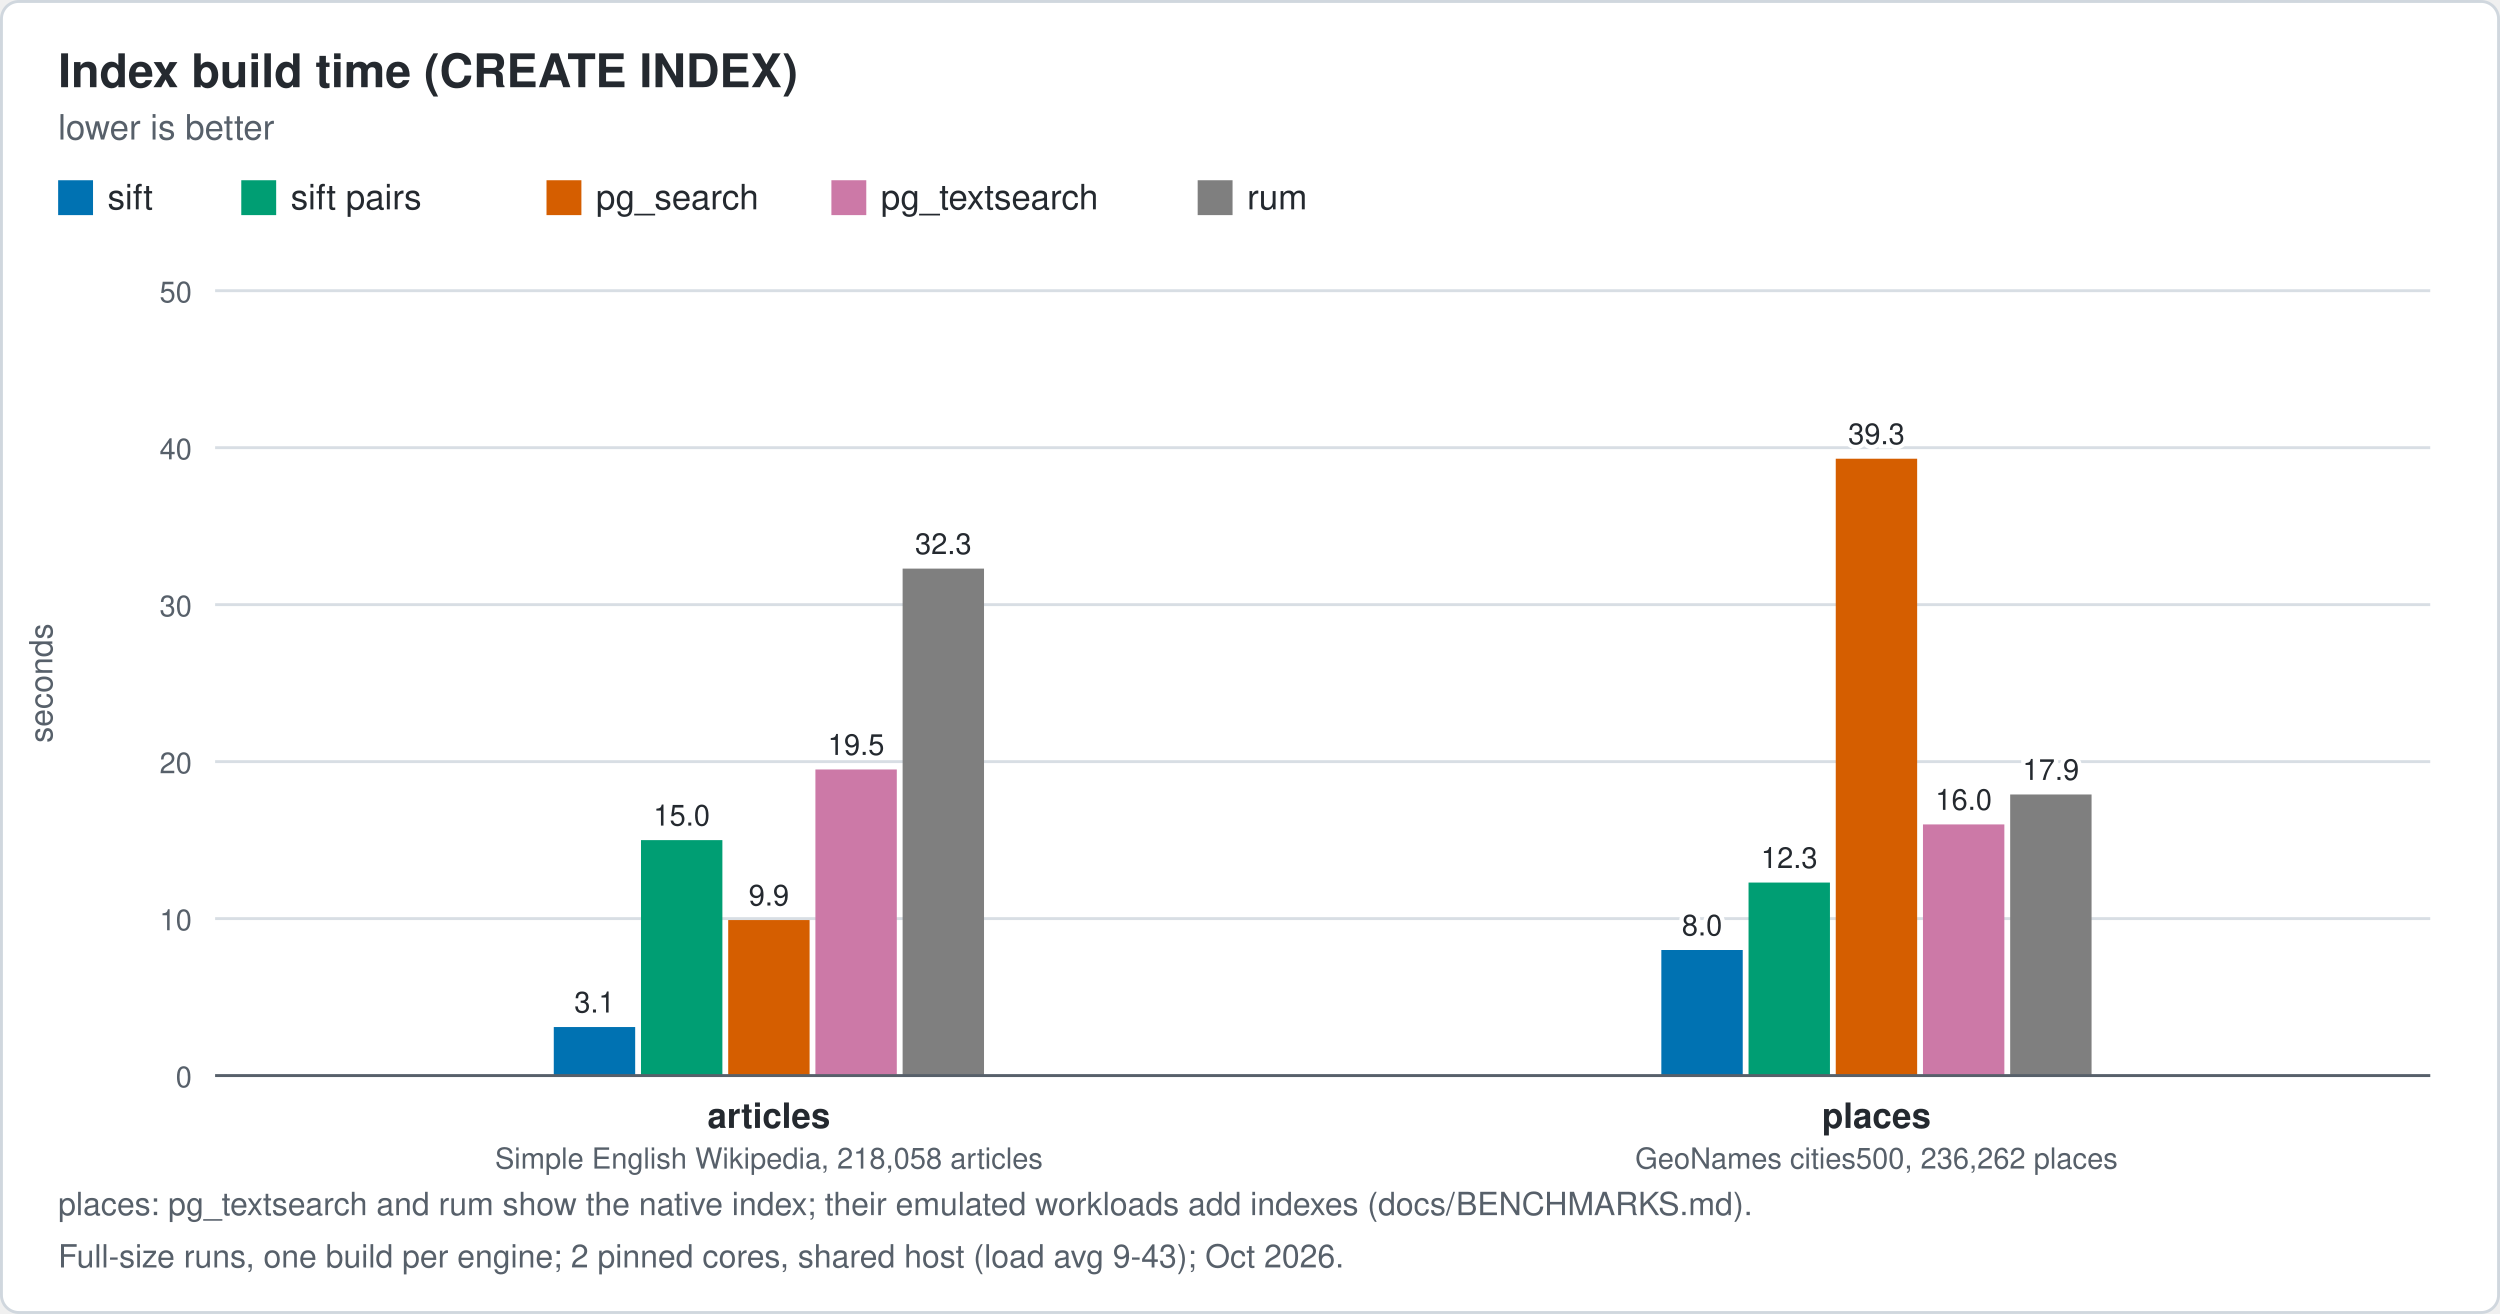
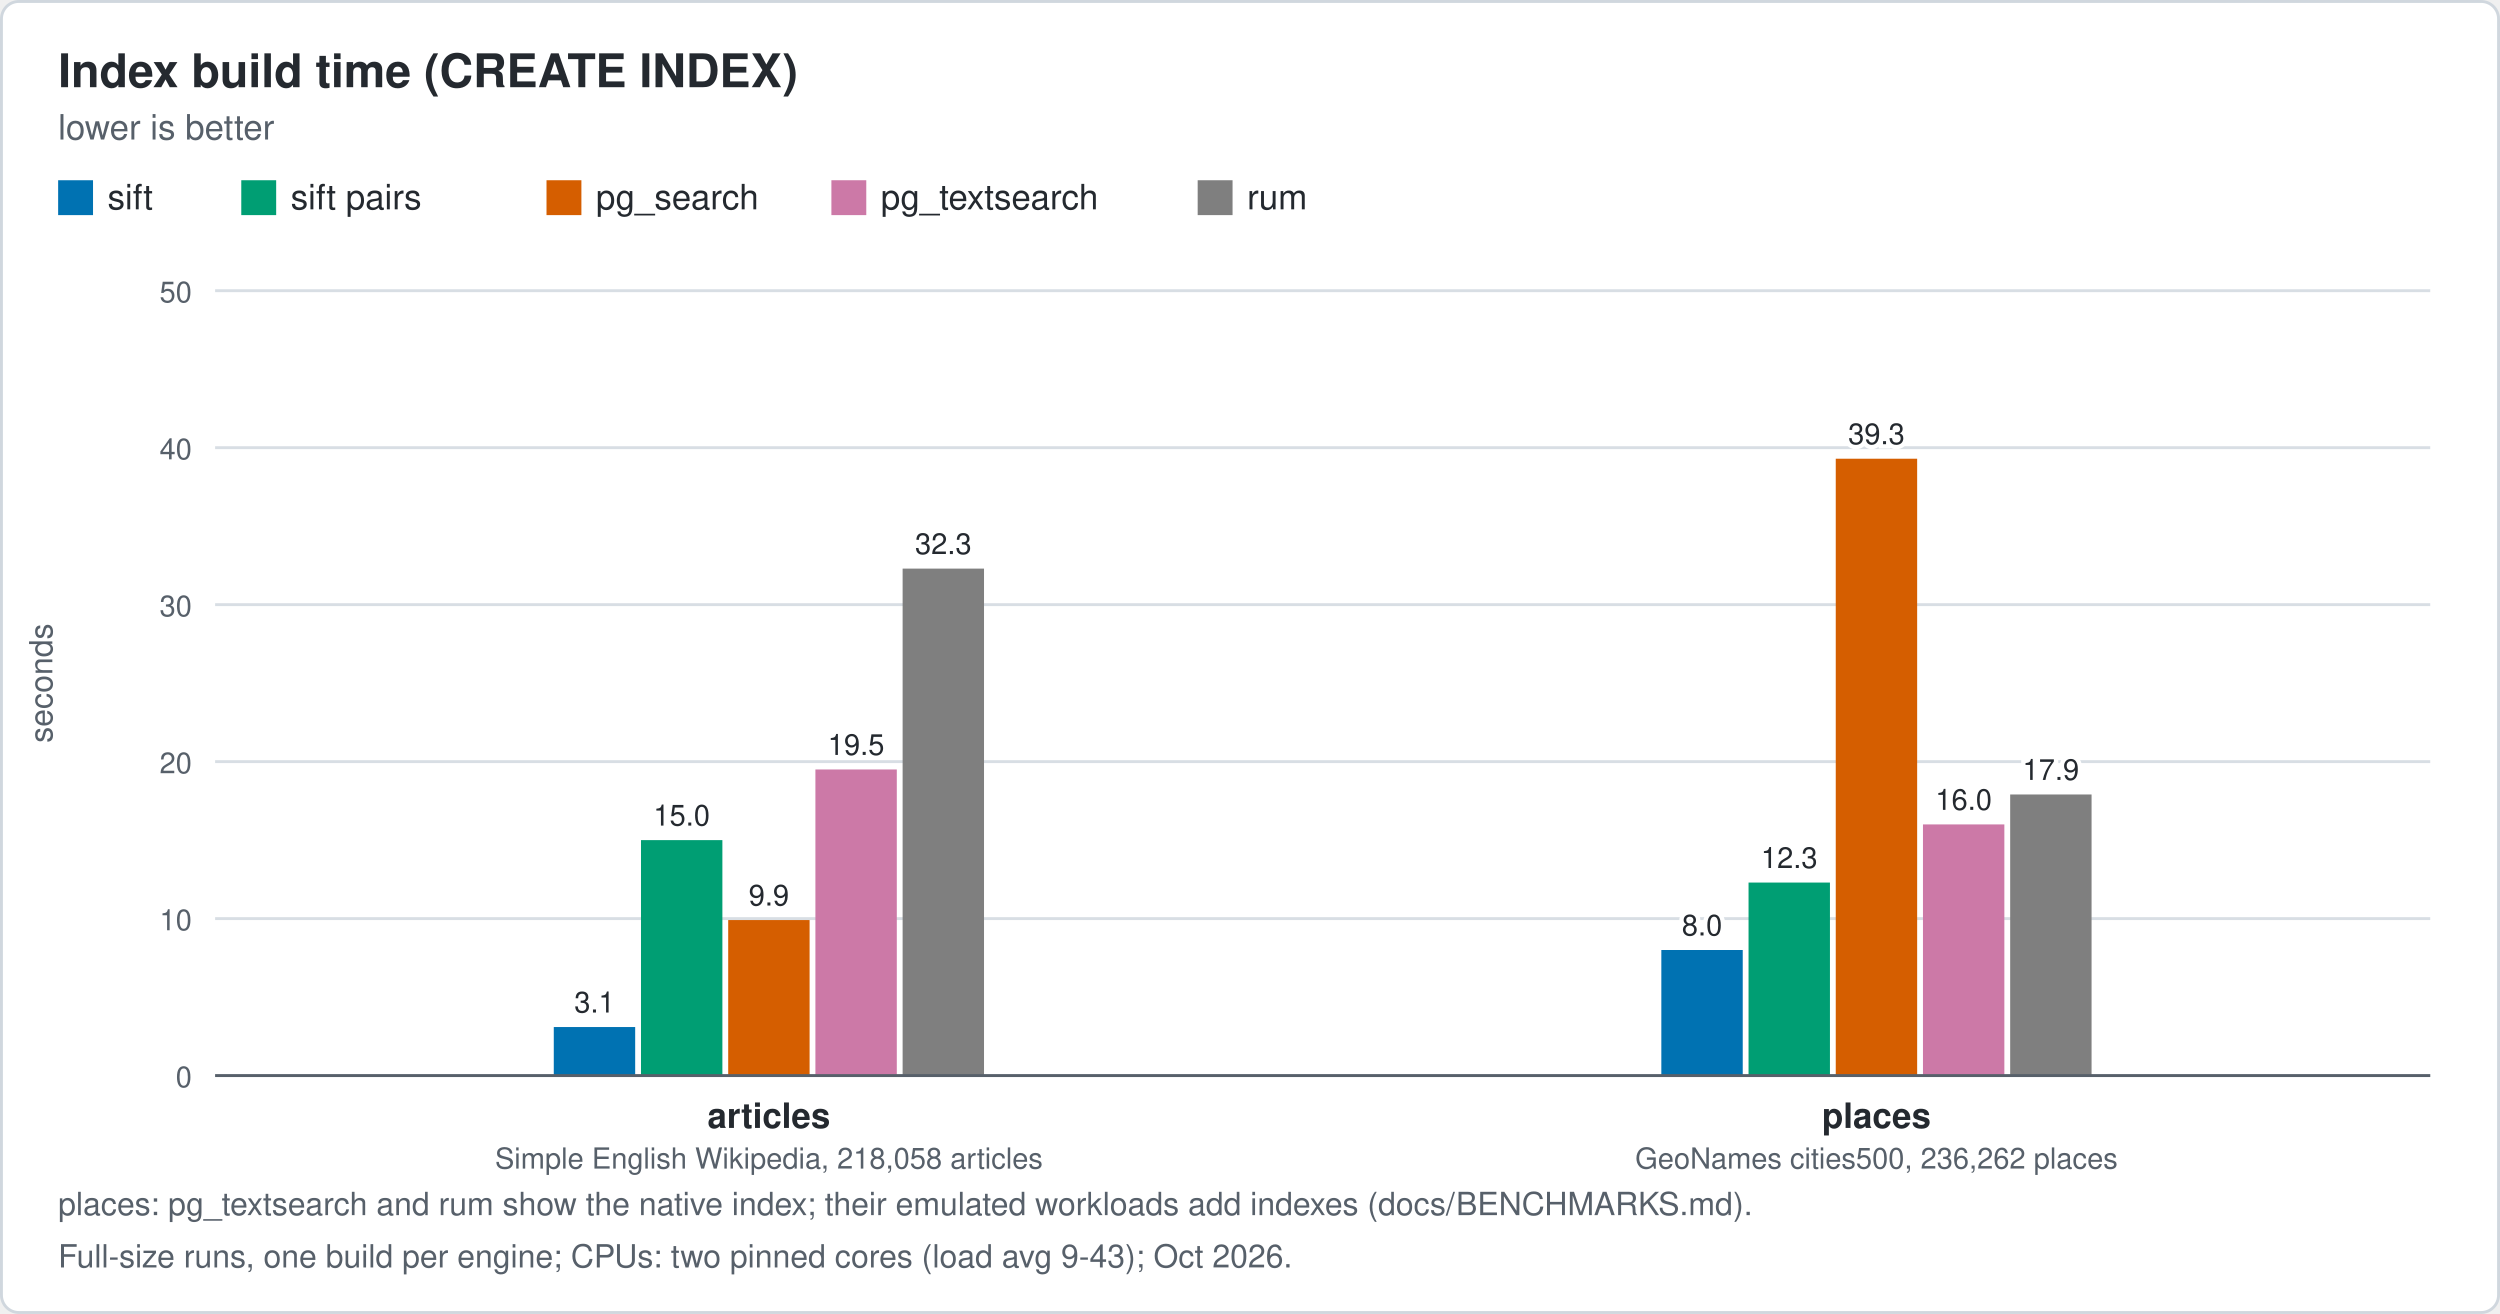
<svg xmlns="http://www.w3.org/2000/svg" width="860" height="452" viewBox="0 0 860 452" role="img" aria-labelledby="t d" font-family="Helvetica, Arial, sans-serif">
  <rect x="0.5" y="0.5" width="859" height="451" rx="6" fill="#ffffff" stroke="#d0d7de" />
  <text x="20" y="30" font-size="16" text-anchor="start" fill="#24292f" font-weight="bold">Index build time (CREATE INDEX)</text>
  <text x="20" y="48" font-size="12" text-anchor="start" fill="#57606a">lower is better</text>
  <rect x="20" y="62" width="12" height="12" fill="#0072B2" />
  <text x="37" y="72" font-size="12" text-anchor="start" fill="#24292f">sift</text>
  <rect x="83" y="62" width="12" height="12" fill="#009E73" />
  <text x="100" y="72" font-size="12" text-anchor="start" fill="#24292f">sift pairs</text>
  <rect x="188" y="62" width="12" height="12" fill="#D55E00" />
  <text x="205" y="72" font-size="12" text-anchor="start" fill="#24292f">pg_search</text>
  <rect x="286" y="62" width="12" height="12" fill="#CC79A7" />
  <text x="303" y="72" font-size="12" text-anchor="start" fill="#24292f">pg_textsearch</text>
  <rect x="412" y="62" width="12" height="12" fill="#7f7f7f" />
  <text x="429" y="72" font-size="12" text-anchor="start" fill="#24292f">rum</text>
  <line x1="74" y1="370" x2="836" y2="370" stroke="#d8dee4" stroke-width="1" />
  <text x="66" y="374" font-size="10" text-anchor="end" fill="#57606a">0</text>
  <line x1="74" y1="316" x2="836" y2="316" stroke="#d8dee4" stroke-width="1" />
  <text x="66" y="320" font-size="10" text-anchor="end" fill="#57606a">10</text>
  <line x1="74" y1="262" x2="836" y2="262" stroke="#d8dee4" stroke-width="1" />
  <text x="66" y="266" font-size="10" text-anchor="end" fill="#57606a">20</text>
  <line x1="74" y1="208" x2="836" y2="208" stroke="#d8dee4" stroke-width="1" />
  <text x="66" y="212" font-size="10" text-anchor="end" fill="#57606a">30</text>
  <line x1="74" y1="154" x2="836" y2="154" stroke="#d8dee4" stroke-width="1" />
  <text x="66" y="158" font-size="10" text-anchor="end" fill="#57606a">40</text>
  <line x1="74" y1="100" x2="836" y2="100" stroke="#d8dee4" stroke-width="1" />
  <text x="66" y="104" font-size="10" text-anchor="end" fill="#57606a">50</text>
  <text transform="translate(18 235) rotate(-90)" font-size="11" text-anchor="middle" fill="#57606a">seconds</text>
  <rect x="190.5" y="353.3" width="28" height="16.7" fill="#0072B2" />
  <text x="204.5" y="348.3" font-size="10" text-anchor="middle" fill="#24292f" stroke="#ffffff" stroke-width="3" paint-order="stroke">3.1</text>
  <rect x="220.5" y="289" width="28" height="81" fill="#009E73" />
  <text x="234.5" y="284" font-size="10" text-anchor="middle" fill="#24292f" stroke="#ffffff" stroke-width="3" paint-order="stroke">15.0</text>
  <rect x="250.5" y="316.5" width="28" height="53.5" fill="#D55E00" />
  <text x="264.5" y="311.5" font-size="10" text-anchor="middle" fill="#24292f" stroke="#ffffff" stroke-width="3" paint-order="stroke">9.9</text>
  <rect x="280.5" y="264.7" width="28" height="105.3" fill="#CC79A7" />
  <text x="294.5" y="259.7" font-size="10" text-anchor="middle" fill="#24292f" stroke="#ffffff" stroke-width="3" paint-order="stroke">19.5</text>
  <rect x="310.5" y="195.6" width="28" height="174.4" fill="#7f7f7f" />
  <text x="324.5" y="190.6" font-size="10" text-anchor="middle" fill="#24292f" stroke="#ffffff" stroke-width="3" paint-order="stroke">32.3</text>
  <text x="264.5" y="388" font-size="12" text-anchor="middle" fill="#24292f" font-weight="bold">articles</text>
  <text x="264.5" y="402" font-size="10" text-anchor="middle" fill="#57606a">Simple English Wikipedia, 218,058 articles</text>
  <rect x="571.5" y="326.8" width="28" height="43.2" fill="#0072B2" />
  <text x="585.5" y="321.8" font-size="10" text-anchor="middle" fill="#24292f" stroke="#ffffff" stroke-width="3" paint-order="stroke">8.0</text>
  <rect x="601.5" y="303.6" width="28" height="66.4" fill="#009E73" />
  <text x="615.5" y="298.6" font-size="10" text-anchor="middle" fill="#24292f" stroke="#ffffff" stroke-width="3" paint-order="stroke">12.3</text>
  <rect x="631.5" y="157.8" width="28" height="212.2" fill="#D55E00" />
  <text x="645.5" y="152.8" font-size="10" text-anchor="middle" fill="#24292f" stroke="#ffffff" stroke-width="3" paint-order="stroke">39.3</text>
  <rect x="661.5" y="283.6" width="28" height="86.4" fill="#CC79A7" />
  <text x="675.5" y="278.6" font-size="10" text-anchor="middle" fill="#24292f" stroke="#ffffff" stroke-width="3" paint-order="stroke">16.0</text>
  <rect x="691.5" y="273.3" width="28" height="96.7" fill="#7f7f7f" />
  <text x="705.5" y="268.3" font-size="10" text-anchor="middle" fill="#24292f" stroke="#ffffff" stroke-width="3" paint-order="stroke">17.9</text>
  <text x="645.5" y="388" font-size="12" text-anchor="middle" fill="#24292f" font-weight="bold">places</text>
  <text x="645.5" y="402" font-size="10" text-anchor="middle" fill="#57606a">GeoNames cities500, 236,262 places</text>
  <line x1="74" y1="370" x2="836" y2="370" stroke="#57606a" stroke-width="1" />
  <text x="20" y="418" font-size="11" text-anchor="start" fill="#57606a">places: pg_textsearch and rum show the native index; their emulated workloads add indexes (docs/BENCHMARKS.md).</text>
-   <text x="20" y="436" font-size="11" text-anchor="start" fill="#57606a">Full-size runs, one build per engine; 2 pinned cores, shared host (load avg 9-43); Oct 2026.</text>
+   <text x="20" y="436" font-size="11" text-anchor="start" fill="#57606a">Full-size runs, one build per engine; CPUs: two pinned cores (load avg 9-43); Oct 2026.</text>
</svg>
